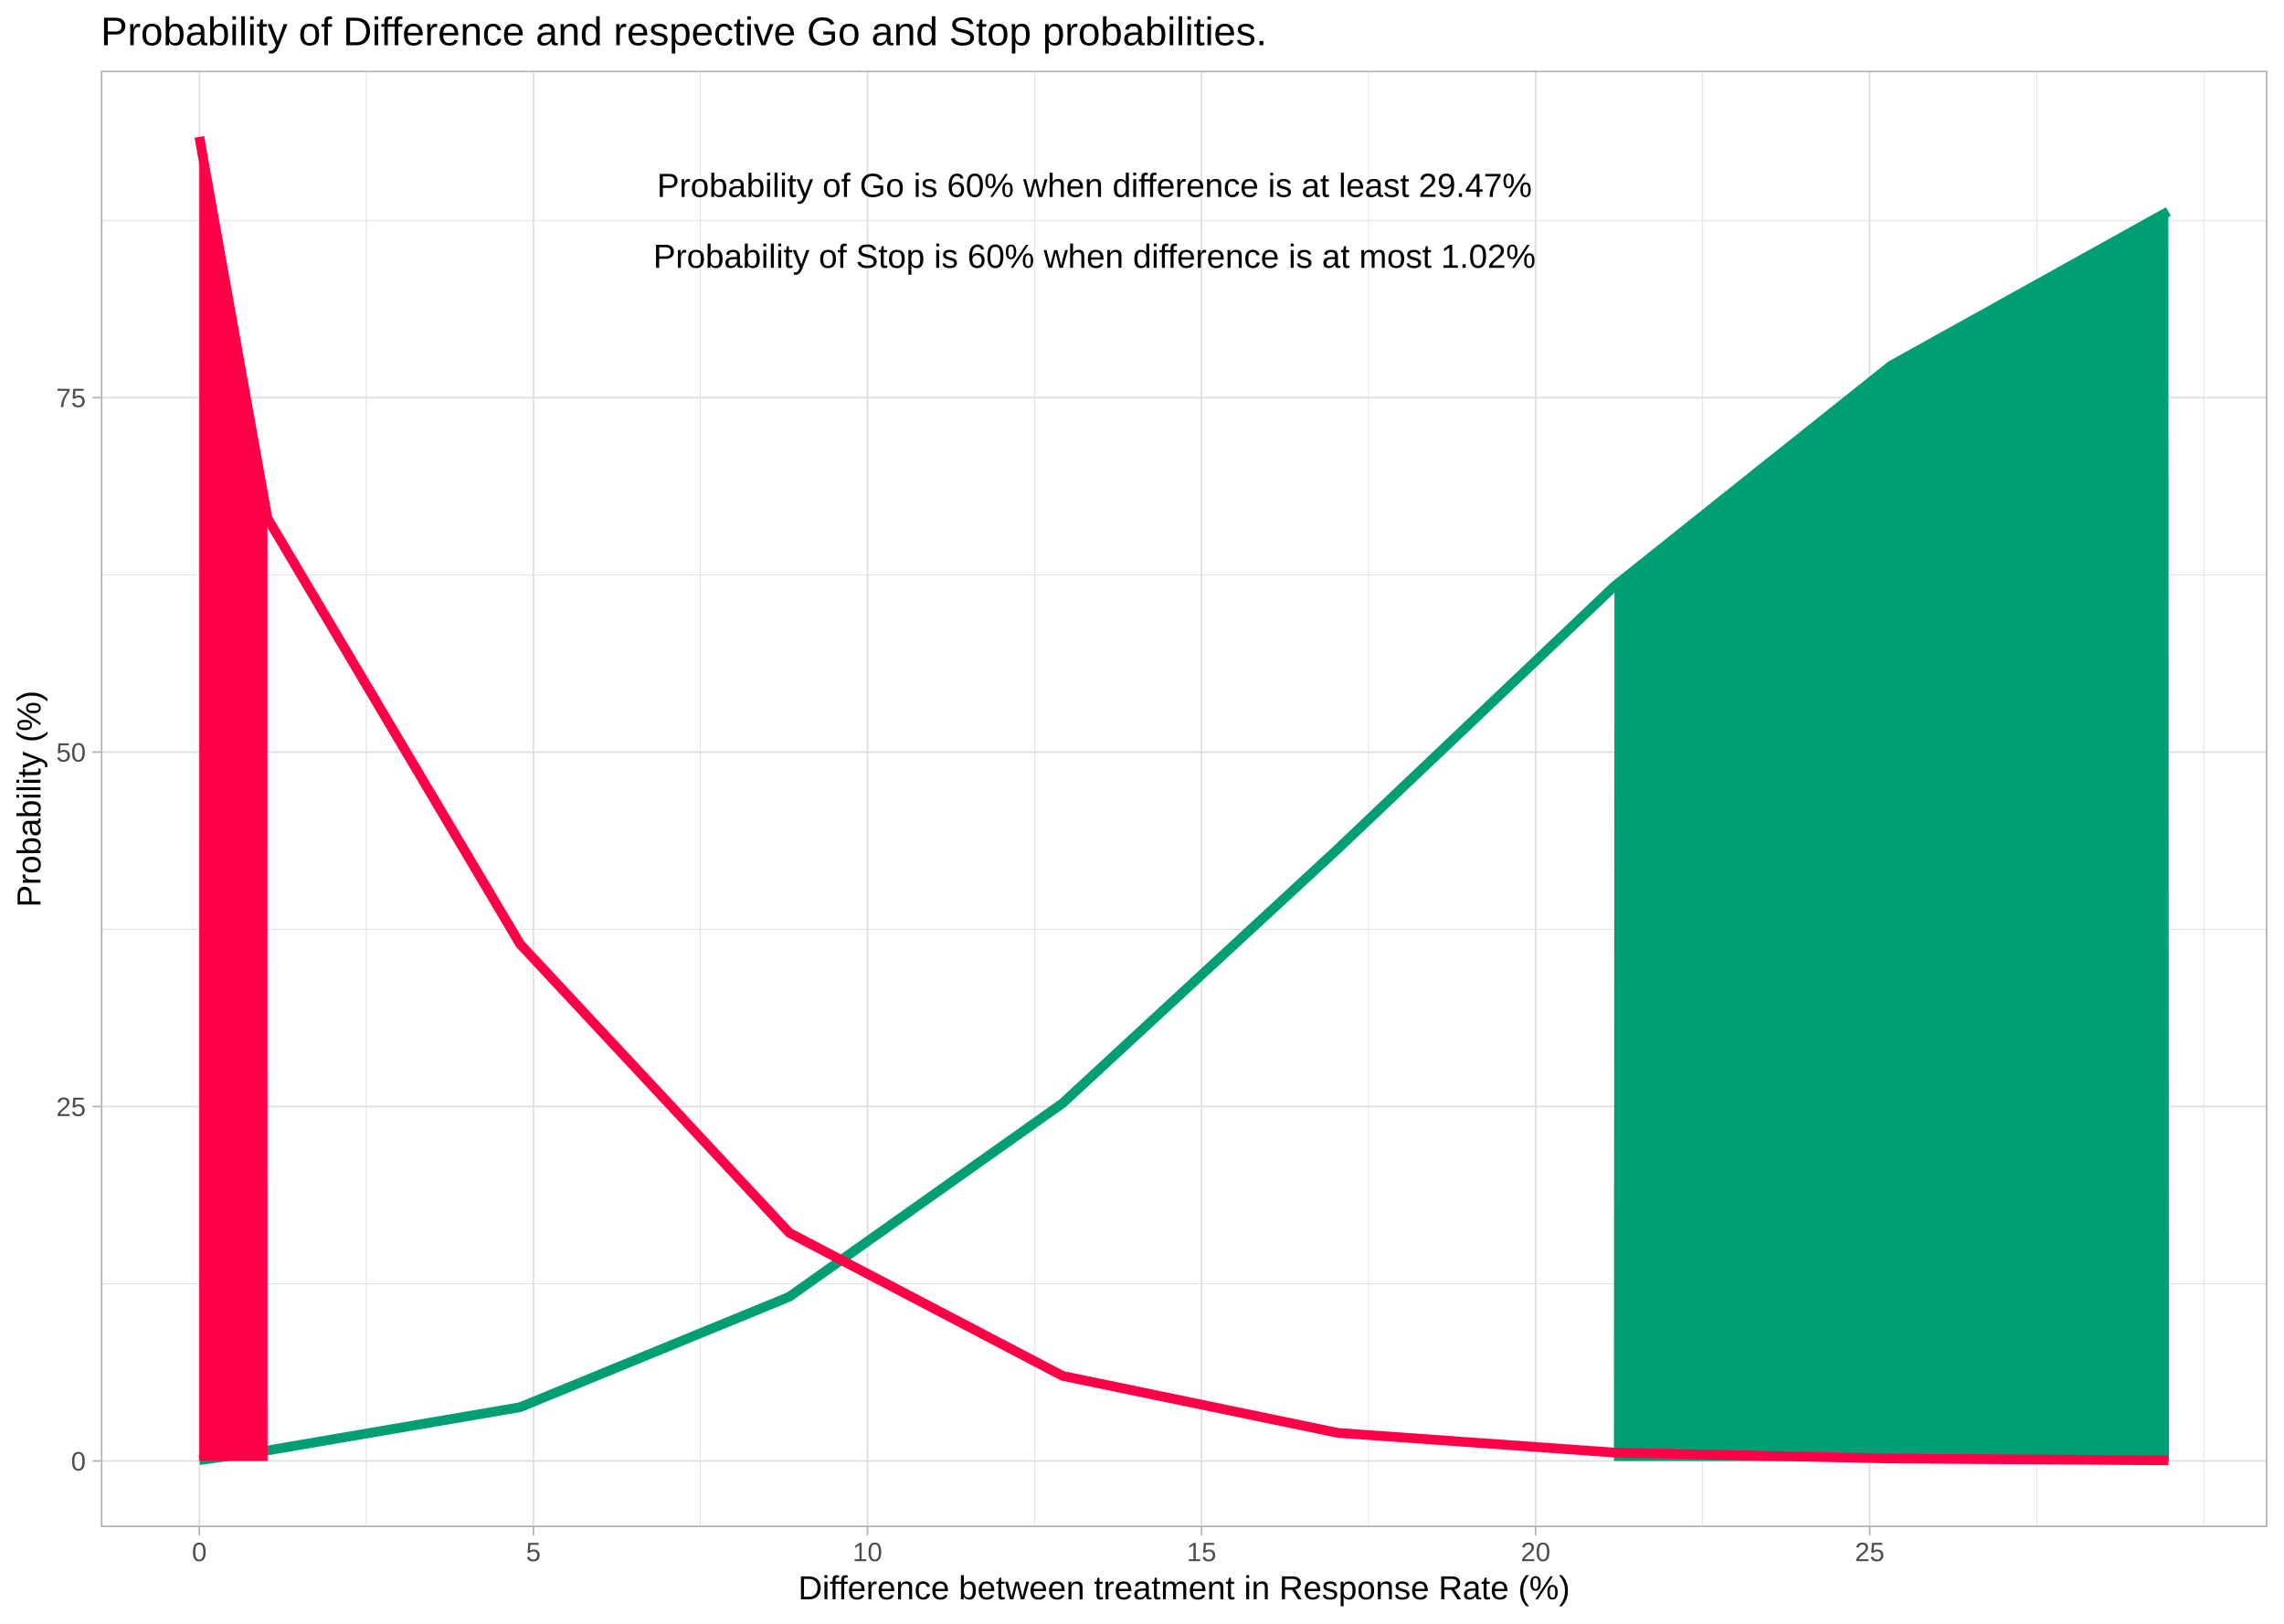
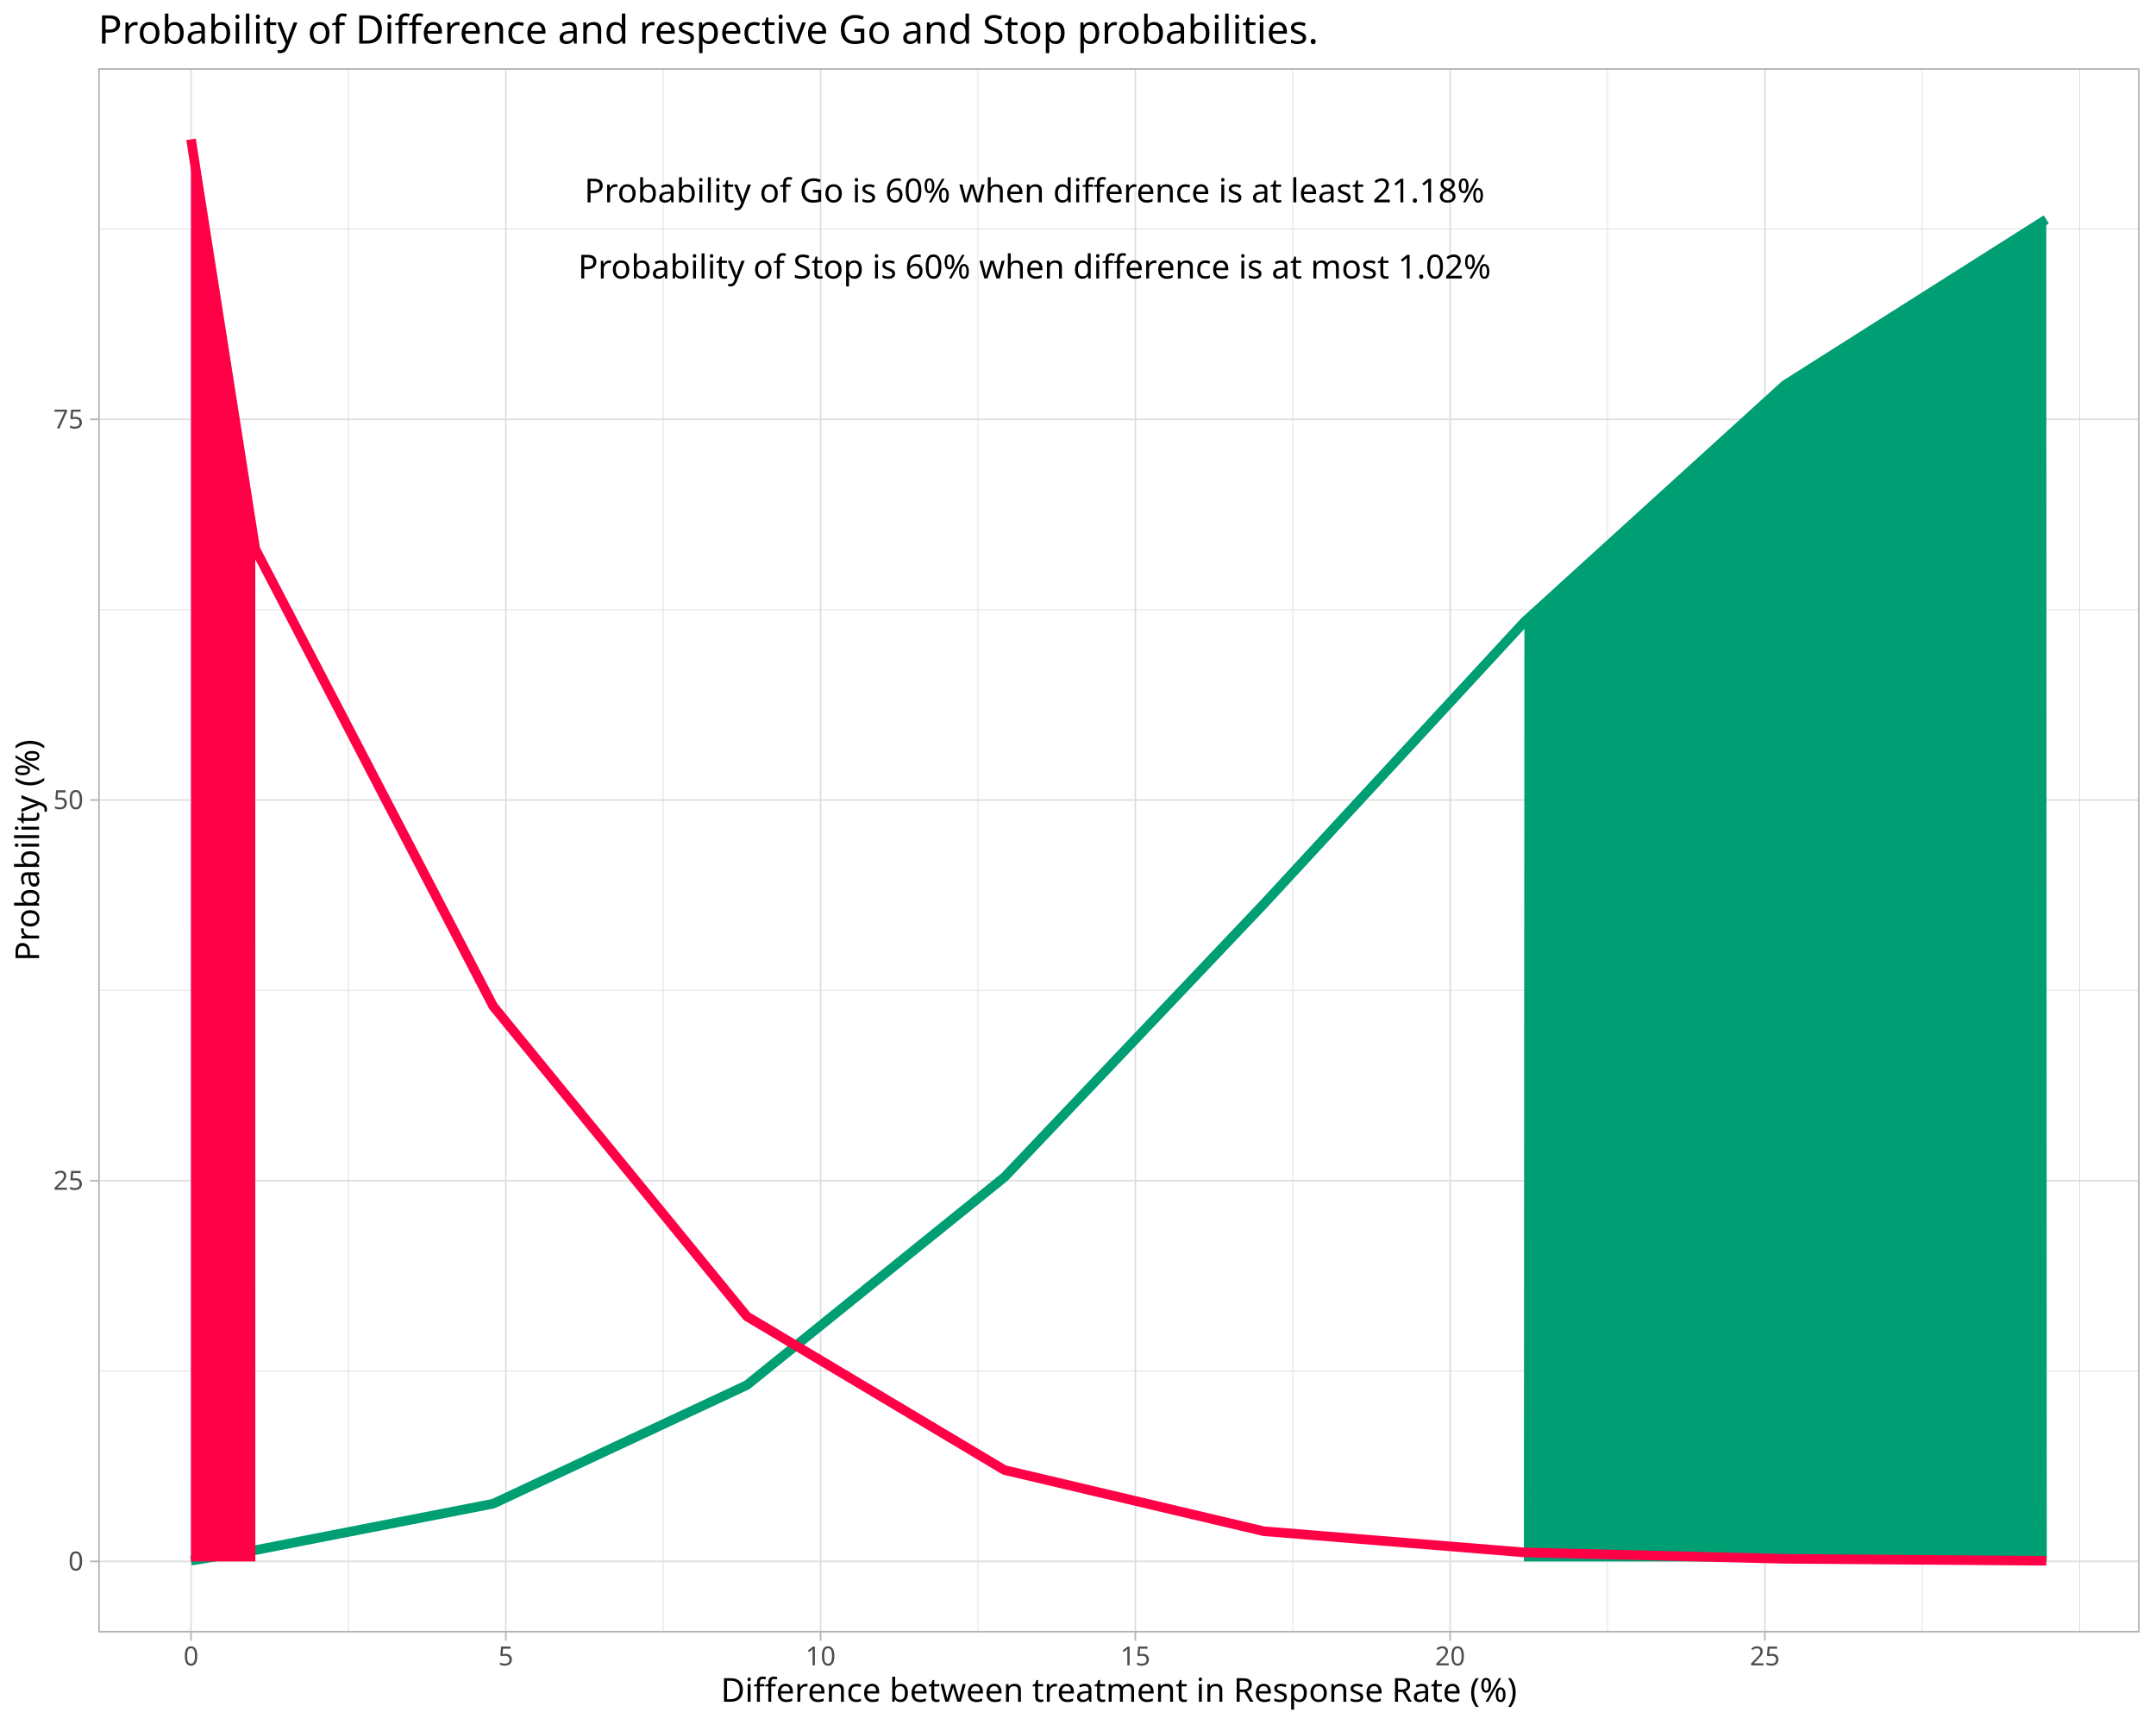
- <svg xmlns="http://www.w3.org/2000/svg" class="svglite" width="754.00pt" height="536.00pt" viewBox="0 0 754.00 536.00">
+ <svg xmlns="http://www.w3.org/2000/svg" class="svglite" data-engine-version="2.0" width="720.00pt" height="576.00pt" viewBox="0 0 720.00 576.00">
  <defs>
    <style type="text/css">
    .svglite line, .svglite polyline, .svglite polygon, .svglite path, .svglite rect, .svglite circle {
      fill: none;
      stroke: #000000;
      stroke-linecap: round;
      stroke-linejoin: round;
      stroke-miterlimit: 10.00;
    }
-     .svglite text {
-       white-space: pre;
-     }
  </style>
  </defs>
  <rect width="100%" height="100%" style="stroke: none; fill: #FFFFFF;" />
  <defs>
-     <clipPath id="cpMC4wMHw3NTQuMDB8MC4wMHw1MzYuMDA=">
-       <rect x="0.00" y="0.00" width="754.00" height="536.00" />
+     <clipPath id="cpMC4wMHw3MjAuMDB8MC4wMHw1NzYuMDA=">
+       <rect x="0.00" y="0.00" width="720.00" height="576.00" />
    </clipPath>
  </defs>
-   <g clip-path="url(#cpMC4wMHw3NTQuMDB8MC4wMHw1MzYuMDA=)">
-     <rect x="0.00" y="0.00" width="754.00" height="536.00" style="stroke-width: 1.07; stroke: #FFFFFF; fill: #FFFFFF;" />
+   <g clip-path="url(#cpMC4wMHw3MjAuMDB8MC4wMHw1NzYuMDA=)">
+     <rect x="0.00" y="0.00" width="720.00" height="576.00" style="stroke-width: 1.07; stroke: #FFFFFF; fill: #FFFFFF;" />
  </g>
  <defs>
-     <clipPath id="cpMzMuMjd8NzQ4LjUyfDIzLjM0fDUwNC4yNw==">
-       <rect x="33.27" y="23.34" width="715.25" height="480.93" />
+     <clipPath id="cpMzIuNzl8NzE0LjUyfDIyLjc4fDU0NS4xMQ==">
+       <rect x="32.79" y="22.78" width="681.73" height="522.33" />
    </clipPath>
  </defs>
-   <g clip-path="url(#cpMzMuMjd8NzQ4LjUyfDIzLjM0fDUwNC4yNw==)">
-     <rect x="33.27" y="23.34" width="715.25" height="480.93" style="stroke-width: 1.07; stroke: none; fill: #FFFFFF;" />
-     <polyline points="33.27,423.89 748.52,423.89 " style="stroke-width: 0.27; stroke: #DEDEDE; stroke-linecap: butt;" />
-     <polyline points="33.27,306.85 748.52,306.85 " style="stroke-width: 0.27; stroke: #DEDEDE; stroke-linecap: butt;" />
-     <polyline points="33.27,189.81 748.52,189.81 " style="stroke-width: 0.27; stroke: #DEDEDE; stroke-linecap: butt;" />
-     <polyline points="33.27,72.77 748.52,72.77 " style="stroke-width: 0.27; stroke: #DEDEDE; stroke-linecap: butt;" />
-     <polyline points="120.94,504.27 120.94,23.34 " style="stroke-width: 0.27; stroke: #DEDEDE; stroke-linecap: butt;" />
-     <polyline points="231.23,504.27 231.23,23.34 " style="stroke-width: 0.27; stroke: #DEDEDE; stroke-linecap: butt;" />
-     <polyline points="341.52,504.27 341.52,23.34 " style="stroke-width: 0.27; stroke: #DEDEDE; stroke-linecap: butt;" />
-     <polyline points="451.80,504.27 451.80,23.34 " style="stroke-width: 0.27; stroke: #DEDEDE; stroke-linecap: butt;" />
-     <polyline points="562.09,504.27 562.09,23.34 " style="stroke-width: 0.27; stroke: #DEDEDE; stroke-linecap: butt;" />
-     <polyline points="672.37,504.27 672.37,23.34 " style="stroke-width: 0.27; stroke: #DEDEDE; stroke-linecap: butt;" />
-     <polyline points="727.52,504.27 727.52,23.34 " style="stroke-width: 0.27; stroke: #DEDEDE; stroke-linecap: butt;" />
-     <polyline points="33.27,482.41 748.52,482.41 " style="stroke-width: 0.53; stroke: #DEDEDE; stroke-linecap: butt;" />
-     <polyline points="33.27,365.37 748.52,365.37 " style="stroke-width: 0.53; stroke: #DEDEDE; stroke-linecap: butt;" />
-     <polyline points="33.27,248.33 748.52,248.33 " style="stroke-width: 0.53; stroke: #DEDEDE; stroke-linecap: butt;" />
-     <polyline points="33.27,131.29 748.52,131.29 " style="stroke-width: 0.53; stroke: #DEDEDE; stroke-linecap: butt;" />
-     <polyline points="65.80,504.27 65.80,23.34 " style="stroke-width: 0.53; stroke: #DEDEDE; stroke-linecap: butt;" />
-     <polyline points="176.09,504.27 176.09,23.34 " style="stroke-width: 0.53; stroke: #DEDEDE; stroke-linecap: butt;" />
-     <polyline points="286.37,504.27 286.37,23.34 " style="stroke-width: 0.53; stroke: #DEDEDE; stroke-linecap: butt;" />
-     <polyline points="396.66,504.27 396.66,23.34 " style="stroke-width: 0.53; stroke: #DEDEDE; stroke-linecap: butt;" />
-     <polyline points="506.94,504.27 506.94,23.34 " style="stroke-width: 0.53; stroke: #DEDEDE; stroke-linecap: butt;" />
-     <polyline points="617.23,504.27 617.23,23.34 " style="stroke-width: 0.53; stroke: #DEDEDE; stroke-linecap: butt;" />
-     <polyline points="65.80,482.17 88.30,478.94 171.68,464.66 260.57,428.19 350.78,364.29 441.66,280.30 532.97,193.55 624.29,120.71 715.83,69.82 " style="stroke-width: 3.20; stroke: #009E73; stroke-linecap: butt;" />
-     <polygon points="532.97,193.55 533.16,193.41 624.11,120.86 624.29,120.71 624.47,120.61 715.64,69.92 715.83,69.82 716.01,482.41 715.83,482.41 715.64,482.41 624.47,482.41 624.29,482.41 624.11,482.41 533.16,482.41 532.97,482.41 532.79,482.41 " style="stroke-width: 0.00; stroke: none; stroke-linecap: butt; fill: #009E73;" />
-     <polyline points="532.97,193.55 533.16,193.41 624.11,120.86 624.29,120.71 624.47,120.61 715.64,69.92 715.83,69.82 " style="stroke-width: 1.07; stroke: none; stroke-linecap: butt;" />
-     <polyline points="65.80,45.20 88.30,171.13 171.68,311.72 260.57,407.08 350.78,454.32 441.66,473.14 532.97,479.64 624.29,481.61 715.83,482.22 " style="stroke-width: 3.20; stroke: #FF0046; stroke-linecap: butt;" />
-     <polygon points="65.80,45.20 65.82,45.32 88.28,171.00 88.30,171.13 88.32,482.41 88.30,482.41 88.28,482.41 65.82,482.41 65.80,482.41 65.78,482.41 " style="stroke-width: 0.00; stroke: none; stroke-linecap: butt; fill: #FF0046;" />
-     <polyline points="65.80,45.20 65.82,45.32 88.28,171.00 88.30,171.13 " style="stroke-width: 1.07; stroke: none; stroke-linecap: butt;" />
-     <text x="361.32" y="65.02" text-anchor="middle" style="font-size: 11.04px; font-family: &quot;Arial&quot;;" textLength="288.81px" lengthAdjust="spacingAndGlyphs">Probability of Go is 60% when difference is at least 29.47%</text>
-     <text x="361.32" y="88.43" text-anchor="middle" style="font-size: 11.04px; font-family: &quot;Arial&quot;;" textLength="291.25px" lengthAdjust="spacingAndGlyphs">Probability of Stop is 60% when difference is at most 1.02%</text>
-     <rect x="33.27" y="23.34" width="715.25" height="480.93" style="stroke-width: 1.07; stroke: #B3B3B3;" />
+   <g clip-path="url(#cpMzIuNzl8NzE0LjUyfDIyLjc4fDU0NS4xMQ==)">
+     <rect x="32.79" y="22.78" width="681.73" height="522.33" style="stroke-width: 1.07; stroke: none; fill: #FFFFFF;" />
+     <polyline points="32.79,457.81 714.52,457.81 " style="stroke-width: 0.27; stroke: #DEDEDE; stroke-linecap: butt;" />
+     <polyline points="32.79,330.70 714.52,330.70 " style="stroke-width: 0.27; stroke: #DEDEDE; stroke-linecap: butt;" />
+     <polyline points="32.79,203.59 714.52,203.59 " style="stroke-width: 0.27; stroke: #DEDEDE; stroke-linecap: butt;" />
+     <polyline points="32.79,76.47 714.52,76.47 " style="stroke-width: 0.27; stroke: #DEDEDE; stroke-linecap: butt;" />
+     <polyline points="116.36,545.11 116.36,22.78 " style="stroke-width: 0.27; stroke: #DEDEDE; stroke-linecap: butt;" />
+     <polyline points="221.48,545.11 221.48,22.78 " style="stroke-width: 0.27; stroke: #DEDEDE; stroke-linecap: butt;" />
+     <polyline points="326.59,545.11 326.59,22.78 " style="stroke-width: 0.27; stroke: #DEDEDE; stroke-linecap: butt;" />
+     <polyline points="431.71,545.11 431.71,22.78 " style="stroke-width: 0.27; stroke: #DEDEDE; stroke-linecap: butt;" />
+     <polyline points="536.83,545.11 536.83,22.78 " style="stroke-width: 0.27; stroke: #DEDEDE; stroke-linecap: butt;" />
+     <polyline points="641.94,545.11 641.94,22.78 " style="stroke-width: 0.27; stroke: #DEDEDE; stroke-linecap: butt;" />
+     <polyline points="694.50,545.11 694.50,22.78 " style="stroke-width: 0.27; stroke: #DEDEDE; stroke-linecap: butt;" />
+     <polyline points="32.79,521.37 714.52,521.37 " style="stroke-width: 0.53; stroke: #DEDEDE; stroke-linecap: butt;" />
+     <polyline points="32.79,394.26 714.52,394.26 " style="stroke-width: 0.53; stroke: #DEDEDE; stroke-linecap: butt;" />
+     <polyline points="32.79,267.14 714.52,267.14 " style="stroke-width: 0.53; stroke: #DEDEDE; stroke-linecap: butt;" />
+     <polyline points="32.79,140.03 714.52,140.03 " style="stroke-width: 0.53; stroke: #DEDEDE; stroke-linecap: butt;" />
+     <polyline points="63.80,545.11 63.80,22.78 " style="stroke-width: 0.53; stroke: #DEDEDE; stroke-linecap: butt;" />
+     <polyline points="168.92,545.11 168.92,22.78 " style="stroke-width: 0.53; stroke: #DEDEDE; stroke-linecap: butt;" />
+     <polyline points="274.04,545.11 274.04,22.78 " style="stroke-width: 0.53; stroke: #DEDEDE; stroke-linecap: butt;" />
+     <polyline points="379.15,545.11 379.15,22.78 " style="stroke-width: 0.53; stroke: #DEDEDE; stroke-linecap: butt;" />
+     <polyline points="484.27,545.11 484.27,22.78 " style="stroke-width: 0.53; stroke: #DEDEDE; stroke-linecap: butt;" />
+     <polyline points="589.38,545.11 589.38,22.78 " style="stroke-width: 0.53; stroke: #DEDEDE; stroke-linecap: butt;" />
+     <polyline points="63.80,521.12 85.25,517.61 164.71,502.10 249.44,462.49 335.42,393.09 422.04,301.87 509.08,207.65 596.11,128.54 683.36,73.27 " style="stroke-width: 3.20; stroke: #009E73; stroke-linecap: butt;" />
+     <polygon points="509.08,207.65 509.25,207.50 595.94,128.70 596.11,128.54 596.29,128.43 683.18,73.38 683.36,73.27 683.53,521.37 683.36,521.37 683.18,521.37 596.29,521.37 596.11,521.37 595.94,521.37 509.25,521.37 509.08,521.37 508.90,521.37 " style="stroke-width: 0.00; stroke: none; stroke-linecap: butt; fill: #009E73;" />
+     <polyline points="509.08,207.65 509.25,207.50 595.94,128.70 596.11,128.54 596.29,128.43 683.18,73.38 683.36,73.27 " style="stroke-width: 1.07; stroke: none; stroke-linecap: butt;" />
+     <polyline points="63.80,46.53 85.25,183.30 164.71,335.99 249.44,439.56 335.42,490.86 422.04,511.30 509.08,518.37 596.11,520.51 683.36,521.17 " style="stroke-width: 3.20; stroke: #FF0046; stroke-linecap: butt;" />
+     <polygon points="63.80,46.53 63.82,46.66 85.22,183.16 85.25,183.30 85.27,521.37 85.25,521.37 85.22,521.37 63.82,521.37 63.80,521.37 63.78,521.37 " style="stroke-width: 0.00; stroke: none; stroke-linecap: butt; fill: #FF0046;" />
+     <polyline points="63.80,46.53 63.82,46.66 85.22,183.16 85.25,183.30 " style="stroke-width: 1.07; stroke: none; stroke-linecap: butt;" />
+     <text x="345.47" y="67.56" text-anchor="middle" style="font-size: 11.04px; font-family: sans;" textLength="289.06px" lengthAdjust="spacingAndGlyphs">Probability of Go is 60% when difference is at least 21.18%</text>
+     <text x="345.47" y="92.98" text-anchor="middle" style="font-size: 11.04px; font-family: sans;" textLength="291.51px" lengthAdjust="spacingAndGlyphs">Probability of Stop is 60% when difference is at most 1.02%</text>
+     <rect x="32.79" y="22.78" width="681.73" height="522.33" style="stroke-width: 1.07; stroke: #B3B3B3;" />
  </g>
-   <g clip-path="url(#cpMC4wMHw3NTQuMDB8MC4wMHw1MzYuMDA=)">
-     <text x="28.34" y="485.56" text-anchor="end" style="font-size: 8.80px;fill: #4D4D4D; font-family: &quot;Arial&quot;;" textLength="4.90px" lengthAdjust="spacingAndGlyphs">0</text>
-     <text x="28.34" y="368.52" text-anchor="end" style="font-size: 8.80px;fill: #4D4D4D; font-family: &quot;Arial&quot;;" textLength="9.79px" lengthAdjust="spacingAndGlyphs">25</text>
-     <text x="28.34" y="251.48" text-anchor="end" style="font-size: 8.80px;fill: #4D4D4D; font-family: &quot;Arial&quot;;" textLength="9.79px" lengthAdjust="spacingAndGlyphs">50</text>
-     <text x="28.34" y="134.44" text-anchor="end" style="font-size: 8.80px;fill: #4D4D4D; font-family: &quot;Arial&quot;;" textLength="9.79px" lengthAdjust="spacingAndGlyphs">75</text>
-     <polyline points="30.53,482.41 33.27,482.41 " style="stroke-width: 0.53; stroke: #B3B3B3; stroke-linecap: butt;" />
-     <polyline points="30.53,365.37 33.27,365.37 " style="stroke-width: 0.53; stroke: #B3B3B3; stroke-linecap: butt;" />
-     <polyline points="30.53,248.33 33.27,248.33 " style="stroke-width: 0.53; stroke: #B3B3B3; stroke-linecap: butt;" />
-     <polyline points="30.53,131.29 33.27,131.29 " style="stroke-width: 0.53; stroke: #B3B3B3; stroke-linecap: butt;" />
-     <polyline points="65.80,507.01 65.80,504.27 " style="stroke-width: 0.53; stroke: #B3B3B3; stroke-linecap: butt;" />
-     <polyline points="176.09,507.01 176.09,504.27 " style="stroke-width: 0.53; stroke: #B3B3B3; stroke-linecap: butt;" />
-     <polyline points="286.37,507.01 286.37,504.27 " style="stroke-width: 0.53; stroke: #B3B3B3; stroke-linecap: butt;" />
-     <polyline points="396.66,507.01 396.66,504.27 " style="stroke-width: 0.53; stroke: #B3B3B3; stroke-linecap: butt;" />
-     <polyline points="506.94,507.01 506.94,504.27 " style="stroke-width: 0.53; stroke: #B3B3B3; stroke-linecap: butt;" />
-     <polyline points="617.23,507.01 617.23,504.27 " style="stroke-width: 0.53; stroke: #B3B3B3; stroke-linecap: butt;" />
-     <text x="65.80" y="515.50" text-anchor="middle" style="font-size: 8.80px;fill: #4D4D4D; font-family: &quot;Arial&quot;;" textLength="4.90px" lengthAdjust="spacingAndGlyphs">0</text>
-     <text x="176.09" y="515.50" text-anchor="middle" style="font-size: 8.80px;fill: #4D4D4D; font-family: &quot;Arial&quot;;" textLength="4.90px" lengthAdjust="spacingAndGlyphs">5</text>
-     <text x="286.37" y="515.50" text-anchor="middle" style="font-size: 8.80px;fill: #4D4D4D; font-family: &quot;Arial&quot;;" textLength="9.79px" lengthAdjust="spacingAndGlyphs">10</text>
-     <text x="396.66" y="515.50" text-anchor="middle" style="font-size: 8.80px;fill: #4D4D4D; font-family: &quot;Arial&quot;;" textLength="9.79px" lengthAdjust="spacingAndGlyphs">15</text>
-     <text x="506.94" y="515.50" text-anchor="middle" style="font-size: 8.80px;fill: #4D4D4D; font-family: &quot;Arial&quot;;" textLength="9.79px" lengthAdjust="spacingAndGlyphs">20</text>
-     <text x="617.23" y="515.50" text-anchor="middle" style="font-size: 8.80px;fill: #4D4D4D; font-family: &quot;Arial&quot;;" textLength="9.79px" lengthAdjust="spacingAndGlyphs">25</text>
-     <text x="390.89" y="528.09" text-anchor="middle" style="font-size: 11.00px; font-family: &quot;Arial&quot;;" textLength="254.96px" lengthAdjust="spacingAndGlyphs">Difference between treatment in Response Rate (%)</text>
-     <text transform="translate(13.37,263.80) rotate(-90)" text-anchor="middle" style="font-size: 11.00px; font-family: &quot;Arial&quot;;" textLength="71.52px" lengthAdjust="spacingAndGlyphs">Probability (%)</text>
-     <text x="33.27" y="14.94" style="font-size: 13.20px; font-family: &quot;Arial&quot;;" textLength="384.96px" lengthAdjust="spacingAndGlyphs">Probability of Difference and respective Go and Stop probabilities.</text>
+   <g clip-path="url(#cpMC4wMHw3MjAuMDB8MC4wMHw1NzYuMDA=)">
+     <text x="27.86" y="524.40" text-anchor="end" style="font-size: 8.80px; fill: #4D4D4D; font-family: sans;" textLength="4.89px" lengthAdjust="spacingAndGlyphs">0</text>
+     <text x="27.86" y="397.28" text-anchor="end" style="font-size: 8.80px; fill: #4D4D4D; font-family: sans;" textLength="9.79px" lengthAdjust="spacingAndGlyphs">25</text>
+     <text x="27.86" y="270.17" text-anchor="end" style="font-size: 8.80px; fill: #4D4D4D; font-family: sans;" textLength="9.79px" lengthAdjust="spacingAndGlyphs">50</text>
+     <text x="27.86" y="143.06" text-anchor="end" style="font-size: 8.80px; fill: #4D4D4D; font-family: sans;" textLength="9.79px" lengthAdjust="spacingAndGlyphs">75</text>
+     <polyline points="30.05,521.37 32.79,521.37 " style="stroke-width: 0.53; stroke: #B3B3B3; stroke-linecap: butt;" />
+     <polyline points="30.05,394.26 32.79,394.26 " style="stroke-width: 0.53; stroke: #B3B3B3; stroke-linecap: butt;" />
+     <polyline points="30.05,267.14 32.79,267.14 " style="stroke-width: 0.53; stroke: #B3B3B3; stroke-linecap: butt;" />
+     <polyline points="30.05,140.03 32.79,140.03 " style="stroke-width: 0.53; stroke: #B3B3B3; stroke-linecap: butt;" />
+     <polyline points="63.80,547.85 63.80,545.11 " style="stroke-width: 0.53; stroke: #B3B3B3; stroke-linecap: butt;" />
+     <polyline points="168.92,547.85 168.92,545.11 " style="stroke-width: 0.53; stroke: #B3B3B3; stroke-linecap: butt;" />
+     <polyline points="274.04,547.85 274.04,545.11 " style="stroke-width: 0.53; stroke: #B3B3B3; stroke-linecap: butt;" />
+     <polyline points="379.15,547.85 379.15,545.11 " style="stroke-width: 0.53; stroke: #B3B3B3; stroke-linecap: butt;" />
+     <polyline points="484.27,547.85 484.27,545.11 " style="stroke-width: 0.53; stroke: #B3B3B3; stroke-linecap: butt;" />
+     <polyline points="589.38,547.85 589.38,545.11 " style="stroke-width: 0.53; stroke: #B3B3B3; stroke-linecap: butt;" />
+     <text x="63.80" y="556.10" text-anchor="middle" style="font-size: 8.80px; fill: #4D4D4D; font-family: sans;" textLength="4.89px" lengthAdjust="spacingAndGlyphs">0</text>
+     <text x="168.92" y="556.10" text-anchor="middle" style="font-size: 8.80px; fill: #4D4D4D; font-family: sans;" textLength="4.89px" lengthAdjust="spacingAndGlyphs">5</text>
+     <text x="274.04" y="556.10" text-anchor="middle" style="font-size: 8.80px; fill: #4D4D4D; font-family: sans;" textLength="9.79px" lengthAdjust="spacingAndGlyphs">10</text>
+     <text x="379.15" y="556.10" text-anchor="middle" style="font-size: 8.80px; fill: #4D4D4D; font-family: sans;" textLength="9.79px" lengthAdjust="spacingAndGlyphs">15</text>
+     <text x="484.27" y="556.10" text-anchor="middle" style="font-size: 8.80px; fill: #4D4D4D; font-family: sans;" textLength="9.79px" lengthAdjust="spacingAndGlyphs">20</text>
+     <text x="589.38" y="556.10" text-anchor="middle" style="font-size: 8.80px; fill: #4D4D4D; font-family: sans;" textLength="9.79px" lengthAdjust="spacingAndGlyphs">25</text>
+     <text x="373.66" y="568.24" text-anchor="middle" style="font-size: 11.00px; font-family: sans;" textLength="254.99px" lengthAdjust="spacingAndGlyphs">Difference between treatment in Response Rate (%)</text>
+     <text transform="translate(13.05,283.95) rotate(-90)" text-anchor="middle" style="font-size: 11.00px; font-family: sans;" textLength="71.52px" lengthAdjust="spacingAndGlyphs">Probability (%)</text>
+     <text x="32.79" y="14.56" style="font-size: 13.20px; font-family: sans;" textLength="385.25px" lengthAdjust="spacingAndGlyphs">Probability of Difference and respective Go and Stop probabilities.</text>
  </g>
</svg>
